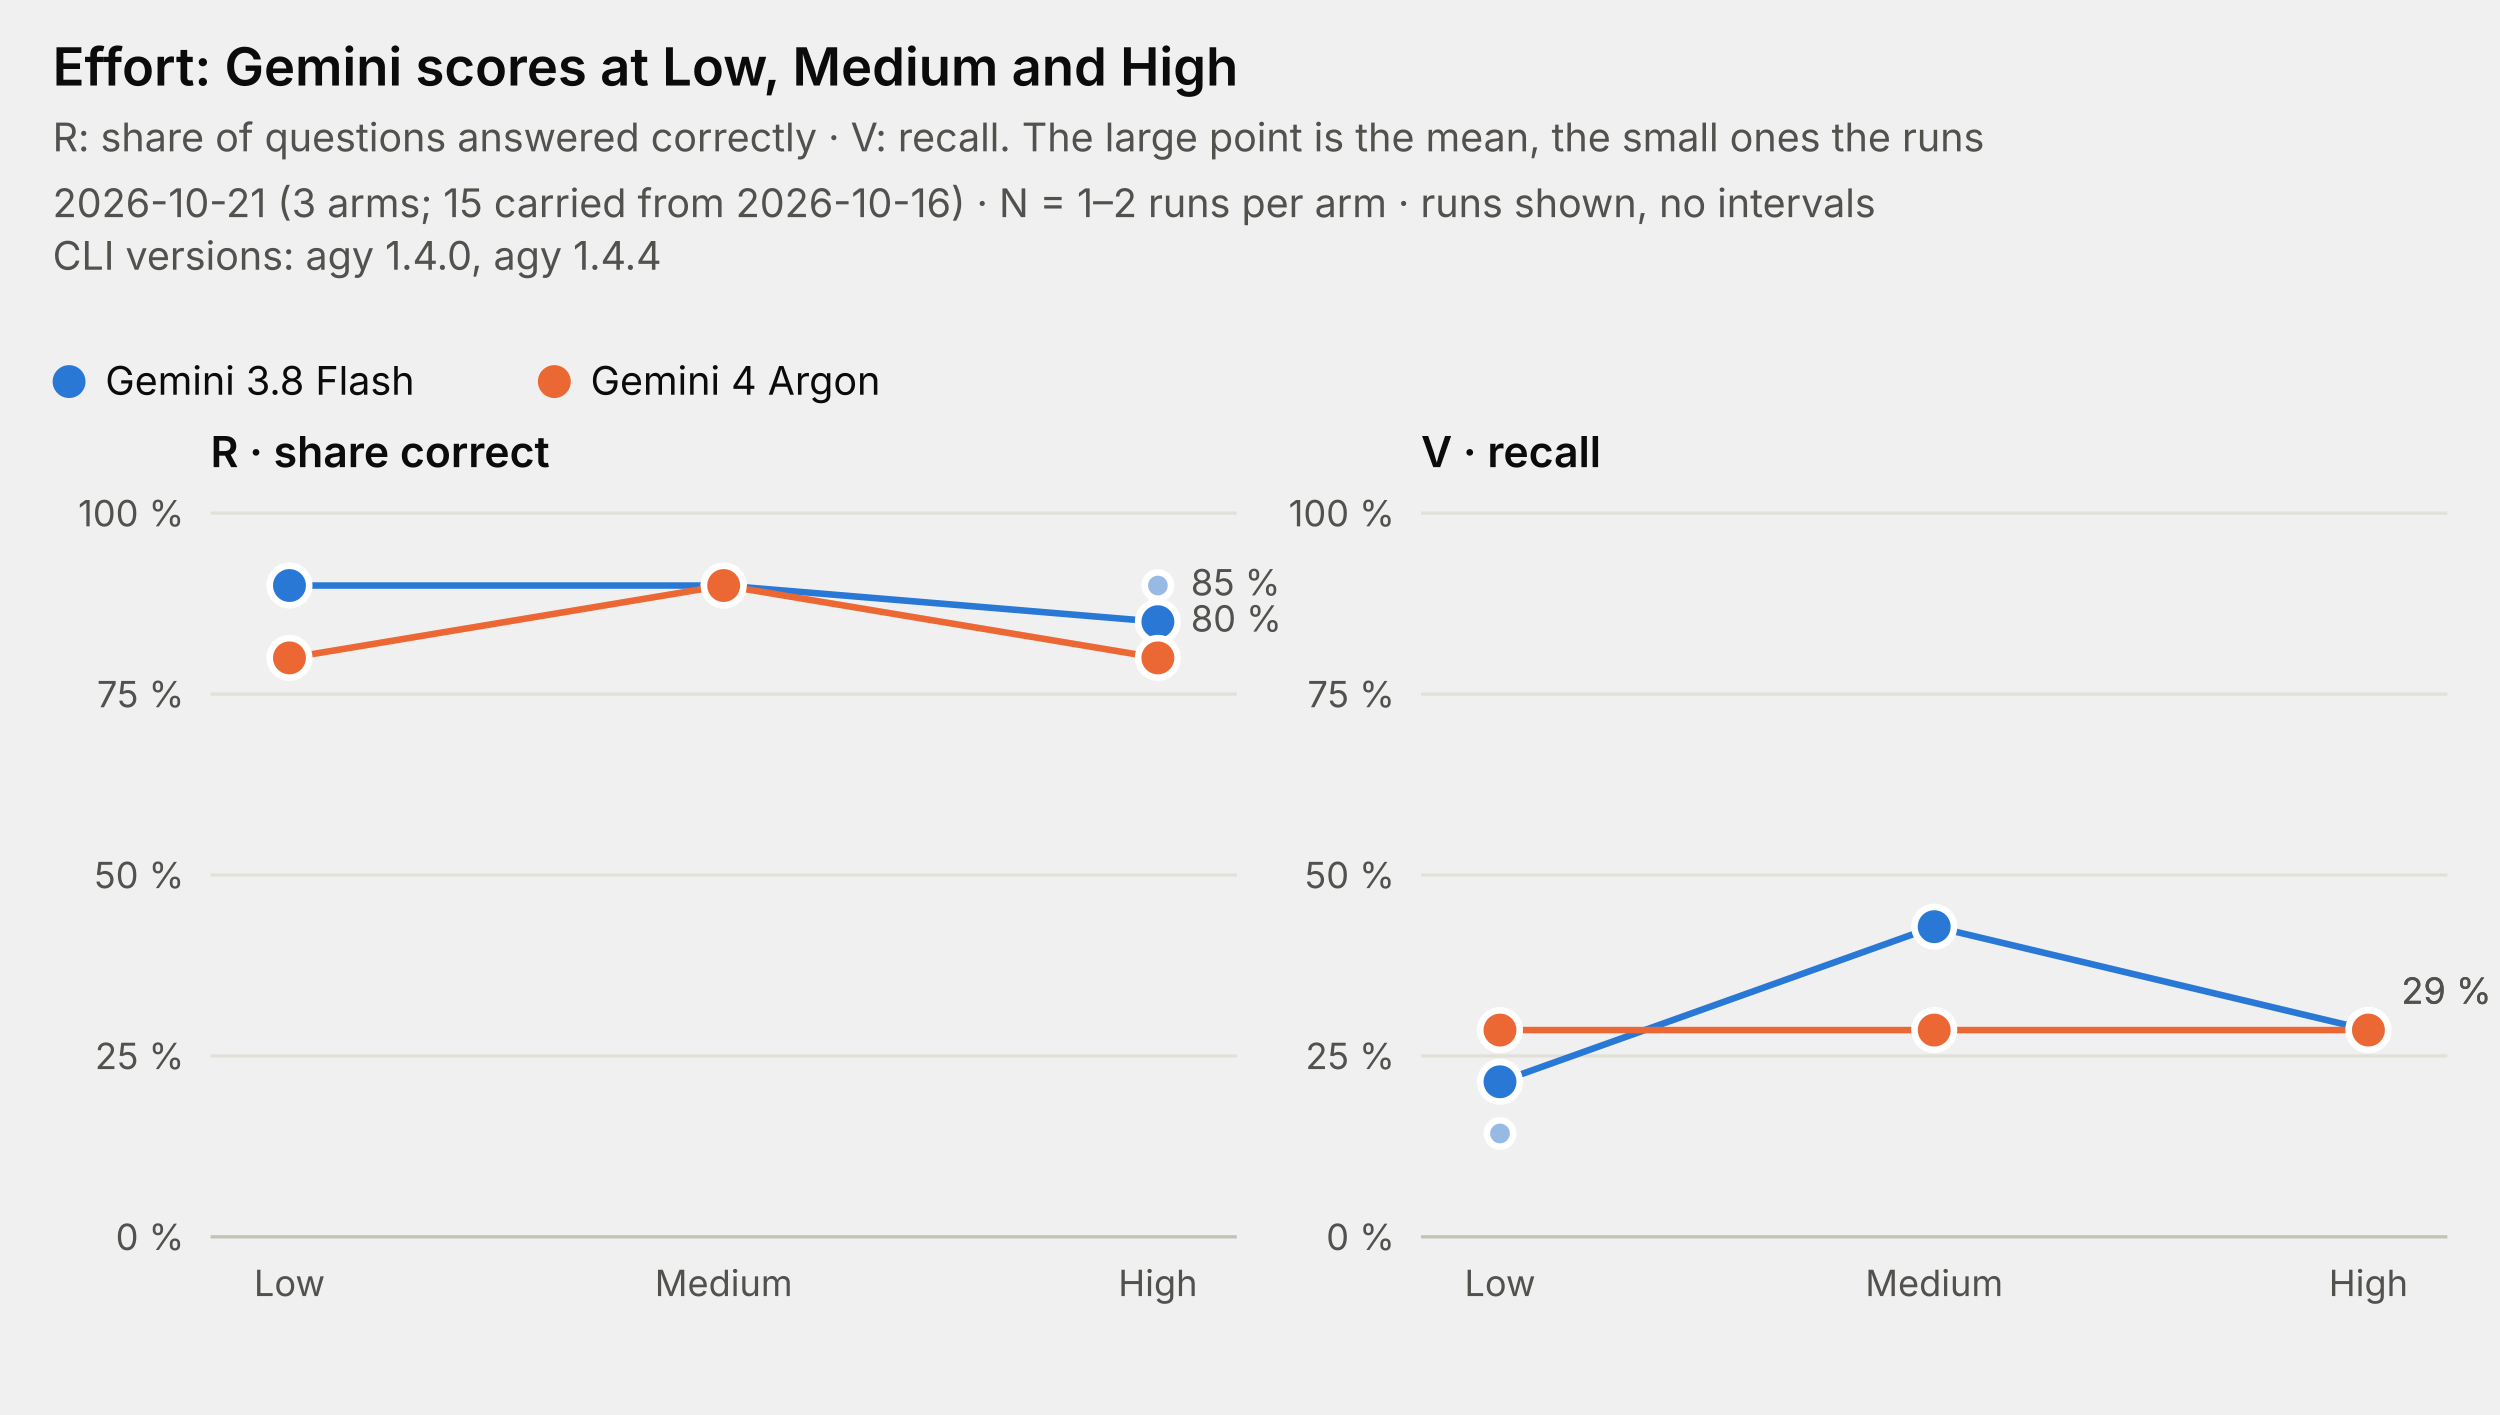
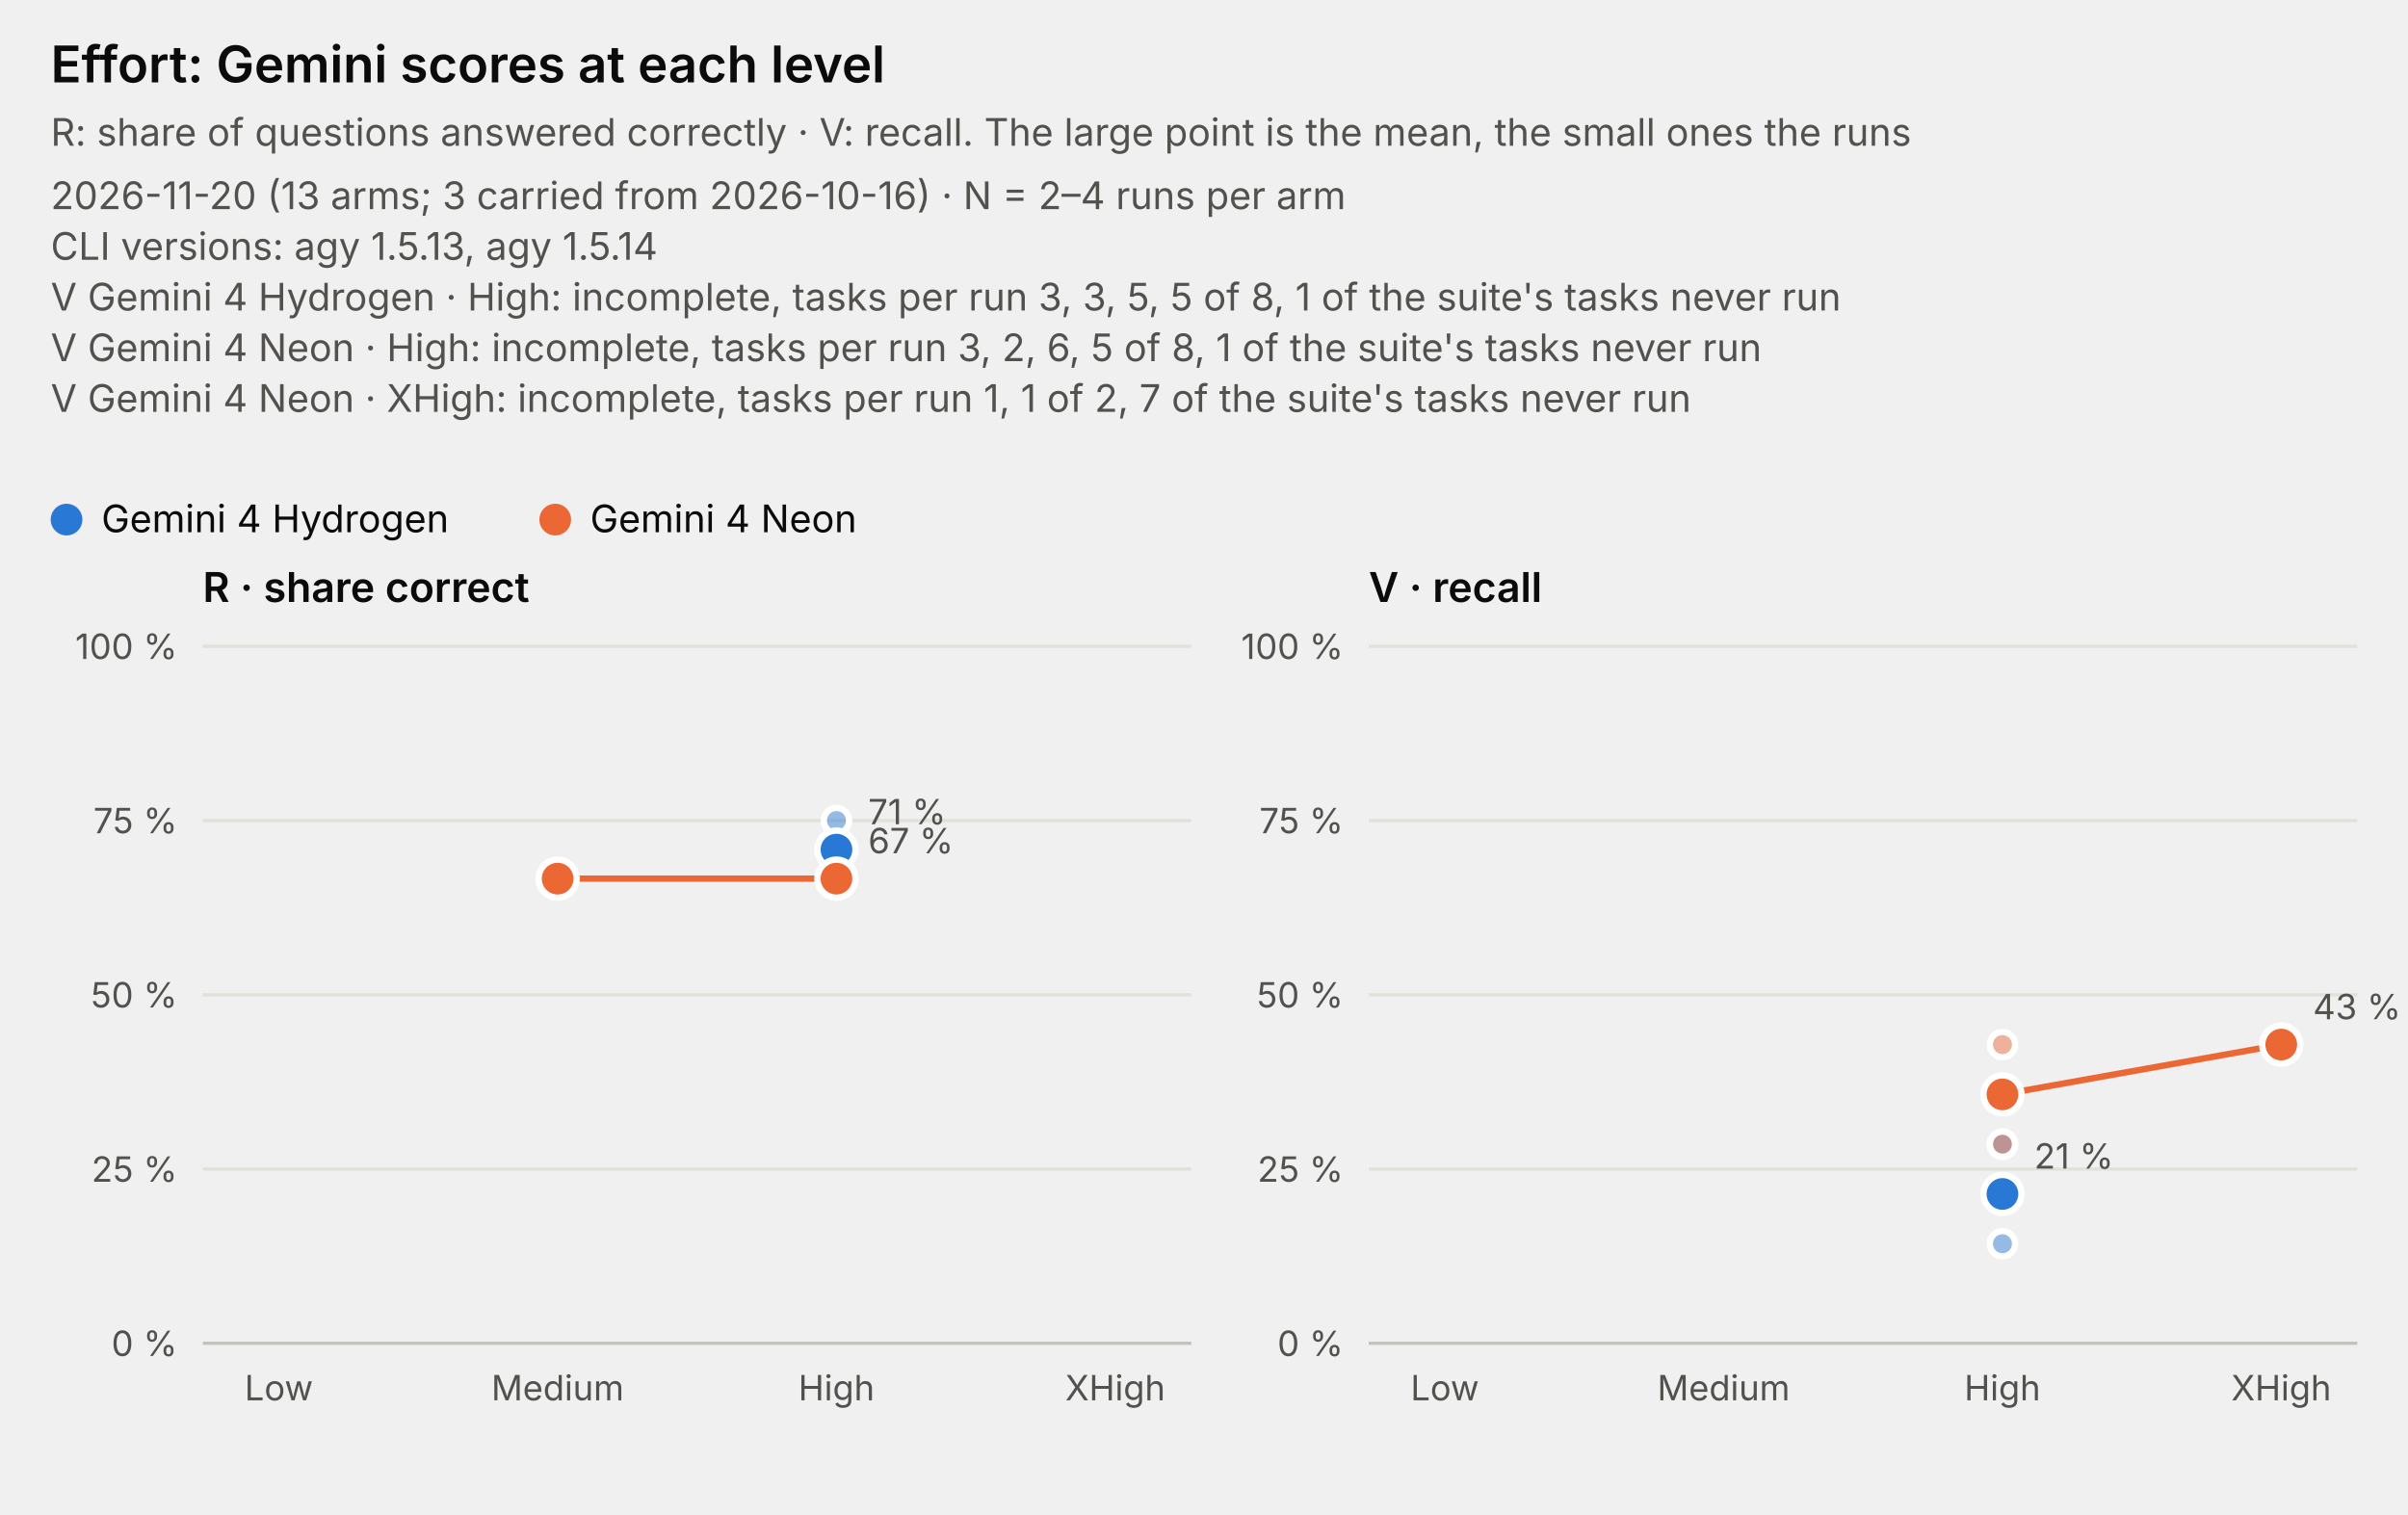
- <svg xmlns="http://www.w3.org/2000/svg" role="img" aria-labelledby="effort-title effort-desc" viewBox="0 0 760 430" width="760" height="430">
+ <svg xmlns="http://www.w3.org/2000/svg" role="img" aria-labelledby="effort-title effort-desc" viewBox="0 0 760 478" width="760" height="478">
  <style>
text{font-family:system-ui,-apple-system,"Segoe UI",sans-serif}
.t{fill:#0b0b0b}.t2{fill:#52514e}.grid{stroke:#e1e0d9}.base{stroke:#c3c2b7}
- .c1{fill:#2a78d6}.c2{fill:#eb6834}.c3{fill:#1baf7a}.k1{stroke:#2a78d6}.k2{stroke:#eb6834}.k3{stroke:#1baf7a}
+ .c1{fill:#2a78d6}.c2{fill:#eb6834}.c3{fill:#1baf7a}.c4{fill:#8e56c8}.k1{stroke:#2a78d6}.k2{stroke:#eb6834}.k3{stroke:#1baf7a}.k4{stroke:#8e56c8}
.ring{stroke:#ffffff;stroke-width:2}.line{fill:none;stroke-width:2;stroke-linecap:round;stroke-linejoin:round}.run{fill-opacity:0.45}
@media (prefers-color-scheme: dark){
.t{fill:#f0efec}.t2{fill:#c3c2b7}.grid{stroke:#2c2c2a}.base{stroke:#383835}
- .c1{fill:#3987e5}.c2{fill:#d95926}.c3{fill:#199e70}.k1{stroke:#3987e5}.k2{stroke:#d95926}.k3{stroke:#199e70}
+ .c1{fill:#3987e5}.c2{fill:#d95926}.c3{fill:#199e70}.c4{fill:#a070dc}.k1{stroke:#3987e5}.k2{stroke:#d95926}.k3{stroke:#199e70}.k4{stroke:#a070dc}
.ring{stroke:#0d1117}
}
</style>
-   <text class="t" x="16" y="26" font-size="16" font-weight="600">Effort: Gemini scores at Low, Medium and High</text>
+   <text class="t" x="16" y="26" font-size="16" font-weight="600">Effort: Gemini scores at each level</text>
  <text class="t2" x="16" y="46" font-size="12">R: share of questions answered correctly · V: recall. The large point is the mean, the small ones the runs</text>
-   <text class="t2" x="16" y="66" font-size="12">2026-10-21 (3 arms; 15 carried from 2026-10-16) · N = 1–2 runs per arm · runs shown, no intervals</text>
-   <text class="t2" x="16" y="82" font-size="12">CLI versions: agy 1.4.0, agy 1.4.4</text>
-   <circle class="c1" cx="21" cy="116" r="5" />
-   <text class="t" x="32" y="120" font-size="12">Gemini 3.8 Flash</text>
-   <circle class="c2" cx="168.52" cy="116" r="5" />
-   <text class="t" x="179.52" y="120" font-size="12">Gemini 4 Argon</text>
-   <text class="t" x="64" y="142" font-size="13" font-weight="600">R · share correct</text>
-   <g class="plot" data-suite="R" data-y0="376" data-y1="156" data-x-low="88" data-x-medium="220" data-x-high="352">
-     <line class="base" x1="64" y1="376" x2="376" y2="376" stroke-width="1" />
-     <text class="t2" x="56" y="380" font-size="11" text-anchor="end">0 %</text>
-     <line class="grid" x1="64" y1="321" x2="376" y2="321" stroke-width="1" />
-     <text class="t2" x="56" y="325" font-size="11" text-anchor="end">25 %</text>
-     <line class="grid" x1="64" y1="266" x2="376" y2="266" stroke-width="1" />
-     <text class="t2" x="56" y="270" font-size="11" text-anchor="end">50 %</text>
-     <line class="grid" x1="64" y1="211" x2="376" y2="211" stroke-width="1" />
-     <text class="t2" x="56" y="215" font-size="11" text-anchor="end">75 %</text>
-     <line class="grid" x1="64" y1="156" x2="376" y2="156" stroke-width="1" />
-     <text class="t2" x="56" y="160" font-size="11" text-anchor="end">100 %</text>
-     <text class="t2" x="88" y="394" font-size="11" text-anchor="middle">Low</text>
-     <text class="t2" x="220" y="394" font-size="11" text-anchor="middle">Medium</text>
-     <text class="t2" x="352" y="394" font-size="11" text-anchor="middle">High</text>
-     <path class="line k1" d="M 88 178 L 220 178 L 352 189" />
-     <circle class="c1 run ring" data-suite="R" data-family="Gemini 3.8 Flash" data-level="Low" data-run="1" data-value="90" cx="88" cy="178" r="4" />
-     <circle class="c1 run ring" data-suite="R" data-family="Gemini 3.8 Flash" data-level="Low" data-run="2" data-value="90" cx="88" cy="178" r="4" />
-     <circle class="mean c1 ring" data-suite="R" data-family="Gemini 3.8 Flash" data-level="Low" data-value="90" cx="88" cy="178" r="6" />
-     <circle class="c1 run ring" data-suite="R" data-family="Gemini 3.8 Flash" data-level="Medium" data-run="1" data-value="90" cx="220" cy="178" r="4" />
-     <circle class="c1 run ring" data-suite="R" data-family="Gemini 3.8 Flash" data-level="Medium" data-run="2" data-value="90" cx="220" cy="178" r="4" />
-     <circle class="mean c1 ring" data-suite="R" data-family="Gemini 3.8 Flash" data-level="Medium" data-value="90" cx="220" cy="178" r="6" />
-     <circle class="c1 run ring" data-suite="R" data-family="Gemini 3.8 Flash" data-level="High" data-run="1" data-value="80" cx="352" cy="200" r="4" />
-     <circle class="c1 run ring" data-suite="R" data-family="Gemini 3.8 Flash" data-level="High" data-run="2" data-value="90" cx="352" cy="178" r="4" />
-     <circle class="mean c1 ring" data-suite="R" data-family="Gemini 3.8 Flash" data-level="High" data-value="85" cx="352" cy="189" r="6" />
-     <text class="t2" x="362" y="181" font-size="11">85 %</text>
-     <path class="line k2" d="M 88 200 L 220 178 L 352 200" />
-     <circle class="c2 run ring" data-suite="R" data-family="Gemini 4 Argon" data-level="Low" data-run="1" data-value="80" cx="88" cy="200" r="4" />
-     <circle class="mean c2 ring" data-suite="R" data-family="Gemini 4 Argon" data-level="Low" data-value="80" cx="88" cy="200" r="6" />
-     <circle class="c2 run ring" data-suite="R" data-family="Gemini 4 Argon" data-level="Medium" data-run="1" data-value="90" cx="220" cy="178" r="4" />
-     <circle class="mean c2 ring" data-suite="R" data-family="Gemini 4 Argon" data-level="Medium" data-value="90" cx="220" cy="178" r="6" />
-     <circle class="c2 run ring" data-suite="R" data-family="Gemini 4 Argon" data-level="High" data-run="1" data-value="80" cx="352" cy="200" r="4" />
-     <circle class="mean c2 ring" data-suite="R" data-family="Gemini 4 Argon" data-level="High" data-value="80" cx="352" cy="200" r="6" />
-     <text class="t2" x="362" y="192" font-size="11">80 %</text>
+   <text class="t2" x="16" y="66" font-size="12">2026-11-20 (13 arms; 3 carried from 2026-10-16) · N = 2–4 runs per arm</text>
+   <text class="t2" x="16" y="82" font-size="12">CLI versions: agy 1.5.13, agy 1.5.14</text>
+   <text class="t2" x="16" y="98" font-size="12">V Gemini 4 Hydrogen · High: incomplete, tasks per run 3, 3, 5, 5 of 8, 1 of the suite's tasks never run</text>
+   <text class="t2" x="16" y="114" font-size="12">V Gemini 4 Neon · High: incomplete, tasks per run 3, 2, 6, 5 of 8, 1 of the suite's tasks never run</text>
+   <text class="t2" x="16" y="130" font-size="12">V Gemini 4 Neon · XHigh: incomplete, tasks per run 1, 1 of 2, 7 of the suite's tasks never run</text>
+   <circle class="c1" cx="21" cy="164" r="5" />
+   <text class="t" x="32" y="168" font-size="12">Gemini 4 Hydrogen</text>
+   <circle class="c2" cx="175.24" cy="164" r="5" />
+   <text class="t" x="186.24" y="168" font-size="12">Gemini 4 Neon</text>
+   <text class="t" x="64" y="190" font-size="13" font-weight="600">R · share correct</text>
+   <g class="plot" data-suite="R" data-y0="424" data-y1="204" data-x-low="88" data-x-medium="176" data-x-high="264" data-x-xhigh="352">
+     <line class="base" x1="64" y1="424" x2="376" y2="424" stroke-width="1" />
+     <text class="t2" x="56" y="428" font-size="11" text-anchor="end">0 %</text>
+     <line class="grid" x1="64" y1="369" x2="376" y2="369" stroke-width="1" />
+     <text class="t2" x="56" y="373" font-size="11" text-anchor="end">25 %</text>
+     <line class="grid" x1="64" y1="314" x2="376" y2="314" stroke-width="1" />
+     <text class="t2" x="56" y="318" font-size="11" text-anchor="end">50 %</text>
+     <line class="grid" x1="64" y1="259" x2="376" y2="259" stroke-width="1" />
+     <text class="t2" x="56" y="263" font-size="11" text-anchor="end">75 %</text>
+     <line class="grid" x1="64" y1="204" x2="376" y2="204" stroke-width="1" />
+     <text class="t2" x="56" y="208" font-size="11" text-anchor="end">100 %</text>
+     <text class="t2" x="88" y="442" font-size="11" text-anchor="middle">Low</text>
+     <text class="t2" x="176" y="442" font-size="11" text-anchor="middle">Medium</text>
+     <text class="t2" x="264" y="442" font-size="11" text-anchor="middle">High</text>
+     <text class="t2" x="352" y="442" font-size="11" text-anchor="middle">XHigh</text>
+     <circle class="c1 run ring" data-suite="R" data-family="Gemini 4 Hydrogen" data-level="High" data-run="1" data-value="66.66667" cx="264" cy="277.33" r="4" />
+     <circle class="c1 run ring" data-suite="R" data-family="Gemini 4 Hydrogen" data-level="High" data-run="2" data-value="75" cx="264" cy="259" r="4" />
+     <circle class="mean c1 ring" data-suite="R" data-family="Gemini 4 Hydrogen" data-level="High" data-value="70.83333" cx="264" cy="268.17" r="6" />
+     <text class="t2" x="274" y="260.17" font-size="11">71 %</text>
+     <path class="line k2" d="M 176 277.33 L 264 277.33" />
+     <circle class="c2 run ring" data-suite="R" data-family="Gemini 4 Neon" data-level="Medium" data-run="1" data-value="66.66667" cx="176" cy="277.33" r="4" />
+     <circle class="c2 run ring" data-suite="R" data-family="Gemini 4 Neon" data-level="Medium" data-run="2" data-value="66.66667" cx="176" cy="277.33" r="4" />
+     <circle class="mean c2 ring" data-suite="R" data-family="Gemini 4 Neon" data-level="Medium" data-value="66.66667" cx="176" cy="277.33" r="6" />
+     <circle class="c2 run ring" data-suite="R" data-family="Gemini 4 Neon" data-level="High" data-run="1" data-value="66.66667" cx="264" cy="277.33" r="4" />
+     <circle class="c2 run ring" data-suite="R" data-family="Gemini 4 Neon" data-level="High" data-run="2" data-value="66.66667" cx="264" cy="277.33" r="4" />
+     <circle class="mean c2 ring" data-suite="R" data-family="Gemini 4 Neon" data-level="High" data-value="66.66667" cx="264" cy="277.33" r="6" />
+     <text class="t2" x="274" y="269.33" font-size="11">67 %</text>
  </g>
-   <text class="t" x="432" y="142" font-size="13" font-weight="600">V · recall</text>
-   <g class="plot" data-suite="V" data-y0="376" data-y1="156" data-x-low="456" data-x-medium="588" data-x-high="720">
-     <line class="base" x1="432" y1="376" x2="744" y2="376" stroke-width="1" />
-     <text class="t2" x="424" y="380" font-size="11" text-anchor="end">0 %</text>
-     <line class="grid" x1="432" y1="321" x2="744" y2="321" stroke-width="1" />
-     <text class="t2" x="424" y="325" font-size="11" text-anchor="end">25 %</text>
-     <line class="grid" x1="432" y1="266" x2="744" y2="266" stroke-width="1" />
-     <text class="t2" x="424" y="270" font-size="11" text-anchor="end">50 %</text>
-     <line class="grid" x1="432" y1="211" x2="744" y2="211" stroke-width="1" />
-     <text class="t2" x="424" y="215" font-size="11" text-anchor="end">75 %</text>
-     <line class="grid" x1="432" y1="156" x2="744" y2="156" stroke-width="1" />
-     <text class="t2" x="424" y="160" font-size="11" text-anchor="end">100 %</text>
-     <text class="t2" x="456" y="394" font-size="11" text-anchor="middle">Low</text>
-     <text class="t2" x="588" y="394" font-size="11" text-anchor="middle">Medium</text>
-     <text class="t2" x="720" y="394" font-size="11" text-anchor="middle">High</text>
-     <path class="line k1" d="M 456 328.86 L 588 281.71 L 720 313.14" />
-     <circle class="c1 run ring" data-suite="V" data-family="Gemini 3.8 Flash" data-level="Low" data-run="1" data-value="14.28571" cx="456" cy="344.57" r="4" />
-     <circle class="c1 run ring" data-suite="V" data-family="Gemini 3.8 Flash" data-level="Low" data-run="2" data-value="28.57143" cx="456" cy="313.14" r="4" />
-     <circle class="mean c1 ring" data-suite="V" data-family="Gemini 3.8 Flash" data-level="Low" data-value="21.42857" cx="456" cy="328.86" r="6" />
-     <circle class="c1 run ring" data-suite="V" data-family="Gemini 3.8 Flash" data-level="Medium" data-run="1" data-value="42.85714" cx="588" cy="281.71" r="4" />
-     <circle class="c1 run ring" data-suite="V" data-family="Gemini 3.8 Flash" data-level="Medium" data-run="2" data-value="42.85714" cx="588" cy="281.71" r="4" />
-     <circle class="mean c1 ring" data-suite="V" data-family="Gemini 3.8 Flash" data-level="Medium" data-value="42.85714" cx="588" cy="281.71" r="6" />
-     <circle class="c1 run ring" data-suite="V" data-family="Gemini 3.8 Flash" data-level="High" data-run="1" data-value="28.57143" cx="720" cy="313.14" r="4" />
-     <circle class="c1 run ring" data-suite="V" data-family="Gemini 3.8 Flash" data-level="High" data-run="2" data-value="28.57143" cx="720" cy="313.14" r="4" />
-     <circle class="mean c1 ring" data-suite="V" data-family="Gemini 3.8 Flash" data-level="High" data-value="28.57143" cx="720" cy="313.14" r="6" />
-     <text class="t2" x="730" y="305.14" font-size="11">29 %</text>
-     <path class="line k2" d="M 456 313.14 L 588 313.14 L 720 313.14" />
-     <circle class="c2 run ring" data-suite="V" data-family="Gemini 4 Argon" data-level="Low" data-run="1" data-value="28.57143" cx="456" cy="313.14" r="4" />
-     <circle class="mean c2 ring" data-suite="V" data-family="Gemini 4 Argon" data-level="Low" data-value="28.57143" cx="456" cy="313.14" r="6" />
-     <circle class="c2 run ring" data-suite="V" data-family="Gemini 4 Argon" data-level="Medium" data-run="1" data-value="28.57143" cx="588" cy="313.14" r="4" />
-     <circle class="mean c2 ring" data-suite="V" data-family="Gemini 4 Argon" data-level="Medium" data-value="28.57143" cx="588" cy="313.14" r="6" />
-     <circle class="c2 run ring" data-suite="V" data-family="Gemini 4 Argon" data-level="High" data-run="1" data-value="28.57143" cx="720" cy="313.14" r="4" />
-     <circle class="mean c2 ring" data-suite="V" data-family="Gemini 4 Argon" data-level="High" data-value="28.57143" cx="720" cy="313.14" r="6" />
-     <text class="t2" x="730" y="305.14" font-size="11">29 %</text>
+   <text class="t" x="432" y="190" font-size="13" font-weight="600">V · recall</text>
+   <g class="plot" data-suite="V" data-y0="424" data-y1="204" data-x-low="456" data-x-medium="544" data-x-high="632" data-x-xhigh="720">
+     <line class="base" x1="432" y1="424" x2="744" y2="424" stroke-width="1" />
+     <text class="t2" x="424" y="428" font-size="11" text-anchor="end">0 %</text>
+     <line class="grid" x1="432" y1="369" x2="744" y2="369" stroke-width="1" />
+     <text class="t2" x="424" y="373" font-size="11" text-anchor="end">25 %</text>
+     <line class="grid" x1="432" y1="314" x2="744" y2="314" stroke-width="1" />
+     <text class="t2" x="424" y="318" font-size="11" text-anchor="end">50 %</text>
+     <line class="grid" x1="432" y1="259" x2="744" y2="259" stroke-width="1" />
+     <text class="t2" x="424" y="263" font-size="11" text-anchor="end">75 %</text>
+     <line class="grid" x1="432" y1="204" x2="744" y2="204" stroke-width="1" />
+     <text class="t2" x="424" y="208" font-size="11" text-anchor="end">100 %</text>
+     <text class="t2" x="456" y="442" font-size="11" text-anchor="middle">Low</text>
+     <text class="t2" x="544" y="442" font-size="11" text-anchor="middle">Medium</text>
+     <text class="t2" x="632" y="442" font-size="11" text-anchor="middle">High</text>
+     <text class="t2" x="720" y="442" font-size="11" text-anchor="middle">XHigh</text>
+     <circle class="c1 run ring" data-suite="V" data-family="Gemini 4 Hydrogen" data-level="High" data-run="1" data-value="28.57143" cx="632" cy="361.14" r="4" />
+     <circle class="c1 run ring" data-suite="V" data-family="Gemini 4 Hydrogen" data-level="High" data-run="2" data-value="14.28571" cx="632" cy="392.57" r="4" />
+     <circle class="mean c1 ring" data-suite="V" data-family="Gemini 4 Hydrogen" data-level="High" data-value="21.42857" cx="632" cy="376.86" r="6" />
+     <text class="t2" x="642" y="368.86" font-size="11">21 %</text>
+     <path class="line k2" d="M 632 345.43 L 720 329.71" />
+     <circle class="c2 run ring" data-suite="V" data-family="Gemini 4 Neon" data-level="High" data-run="1" data-value="42.85714" cx="632" cy="329.71" r="4" />
+     <circle class="c2 run ring" data-suite="V" data-family="Gemini 4 Neon" data-level="High" data-run="3" data-value="28.57143" cx="632" cy="361.14" r="4" />
+     <circle class="mean c2 ring" data-suite="V" data-family="Gemini 4 Neon" data-level="High" data-value="35.714290000000005" cx="632" cy="345.43" r="6" />
+     <circle class="c2 run ring" data-suite="V" data-family="Gemini 4 Neon" data-level="XHigh" data-run="2" data-value="42.85714" cx="720" cy="329.71" r="4" />
+     <circle class="mean c2 ring" data-suite="V" data-family="Gemini 4 Neon" data-level="XHigh" data-value="42.85714" cx="720" cy="329.71" r="6" />
+     <text class="t2" x="730" y="321.71" font-size="11">43 %</text>
  </g>
</svg>
